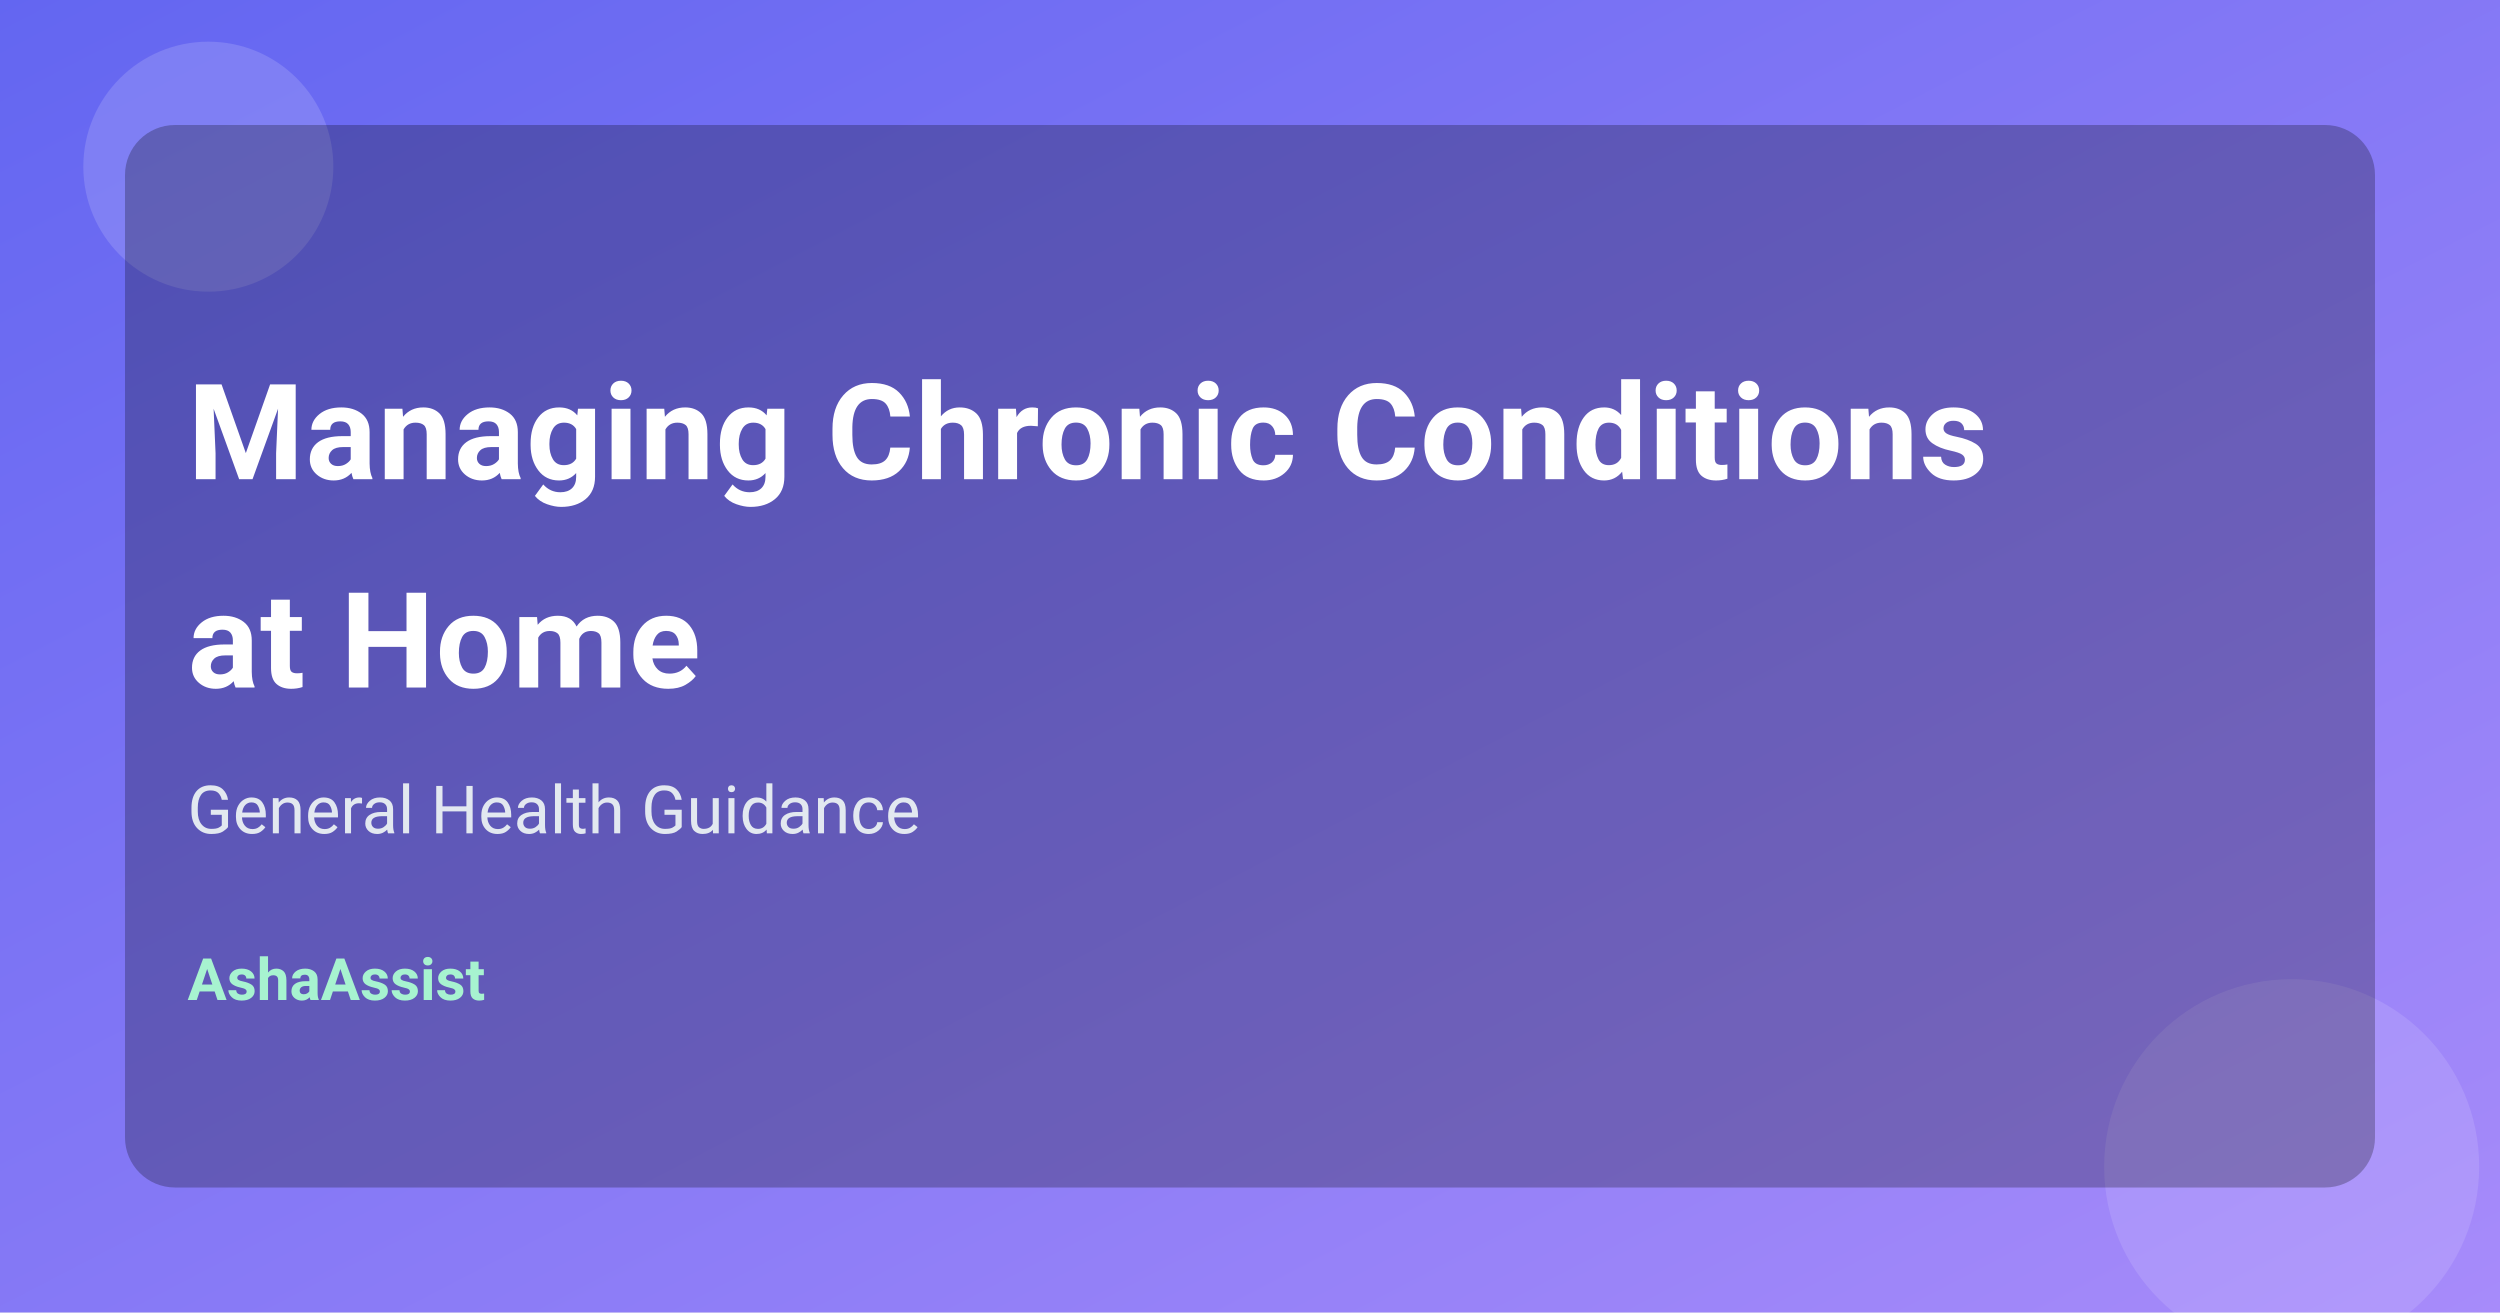
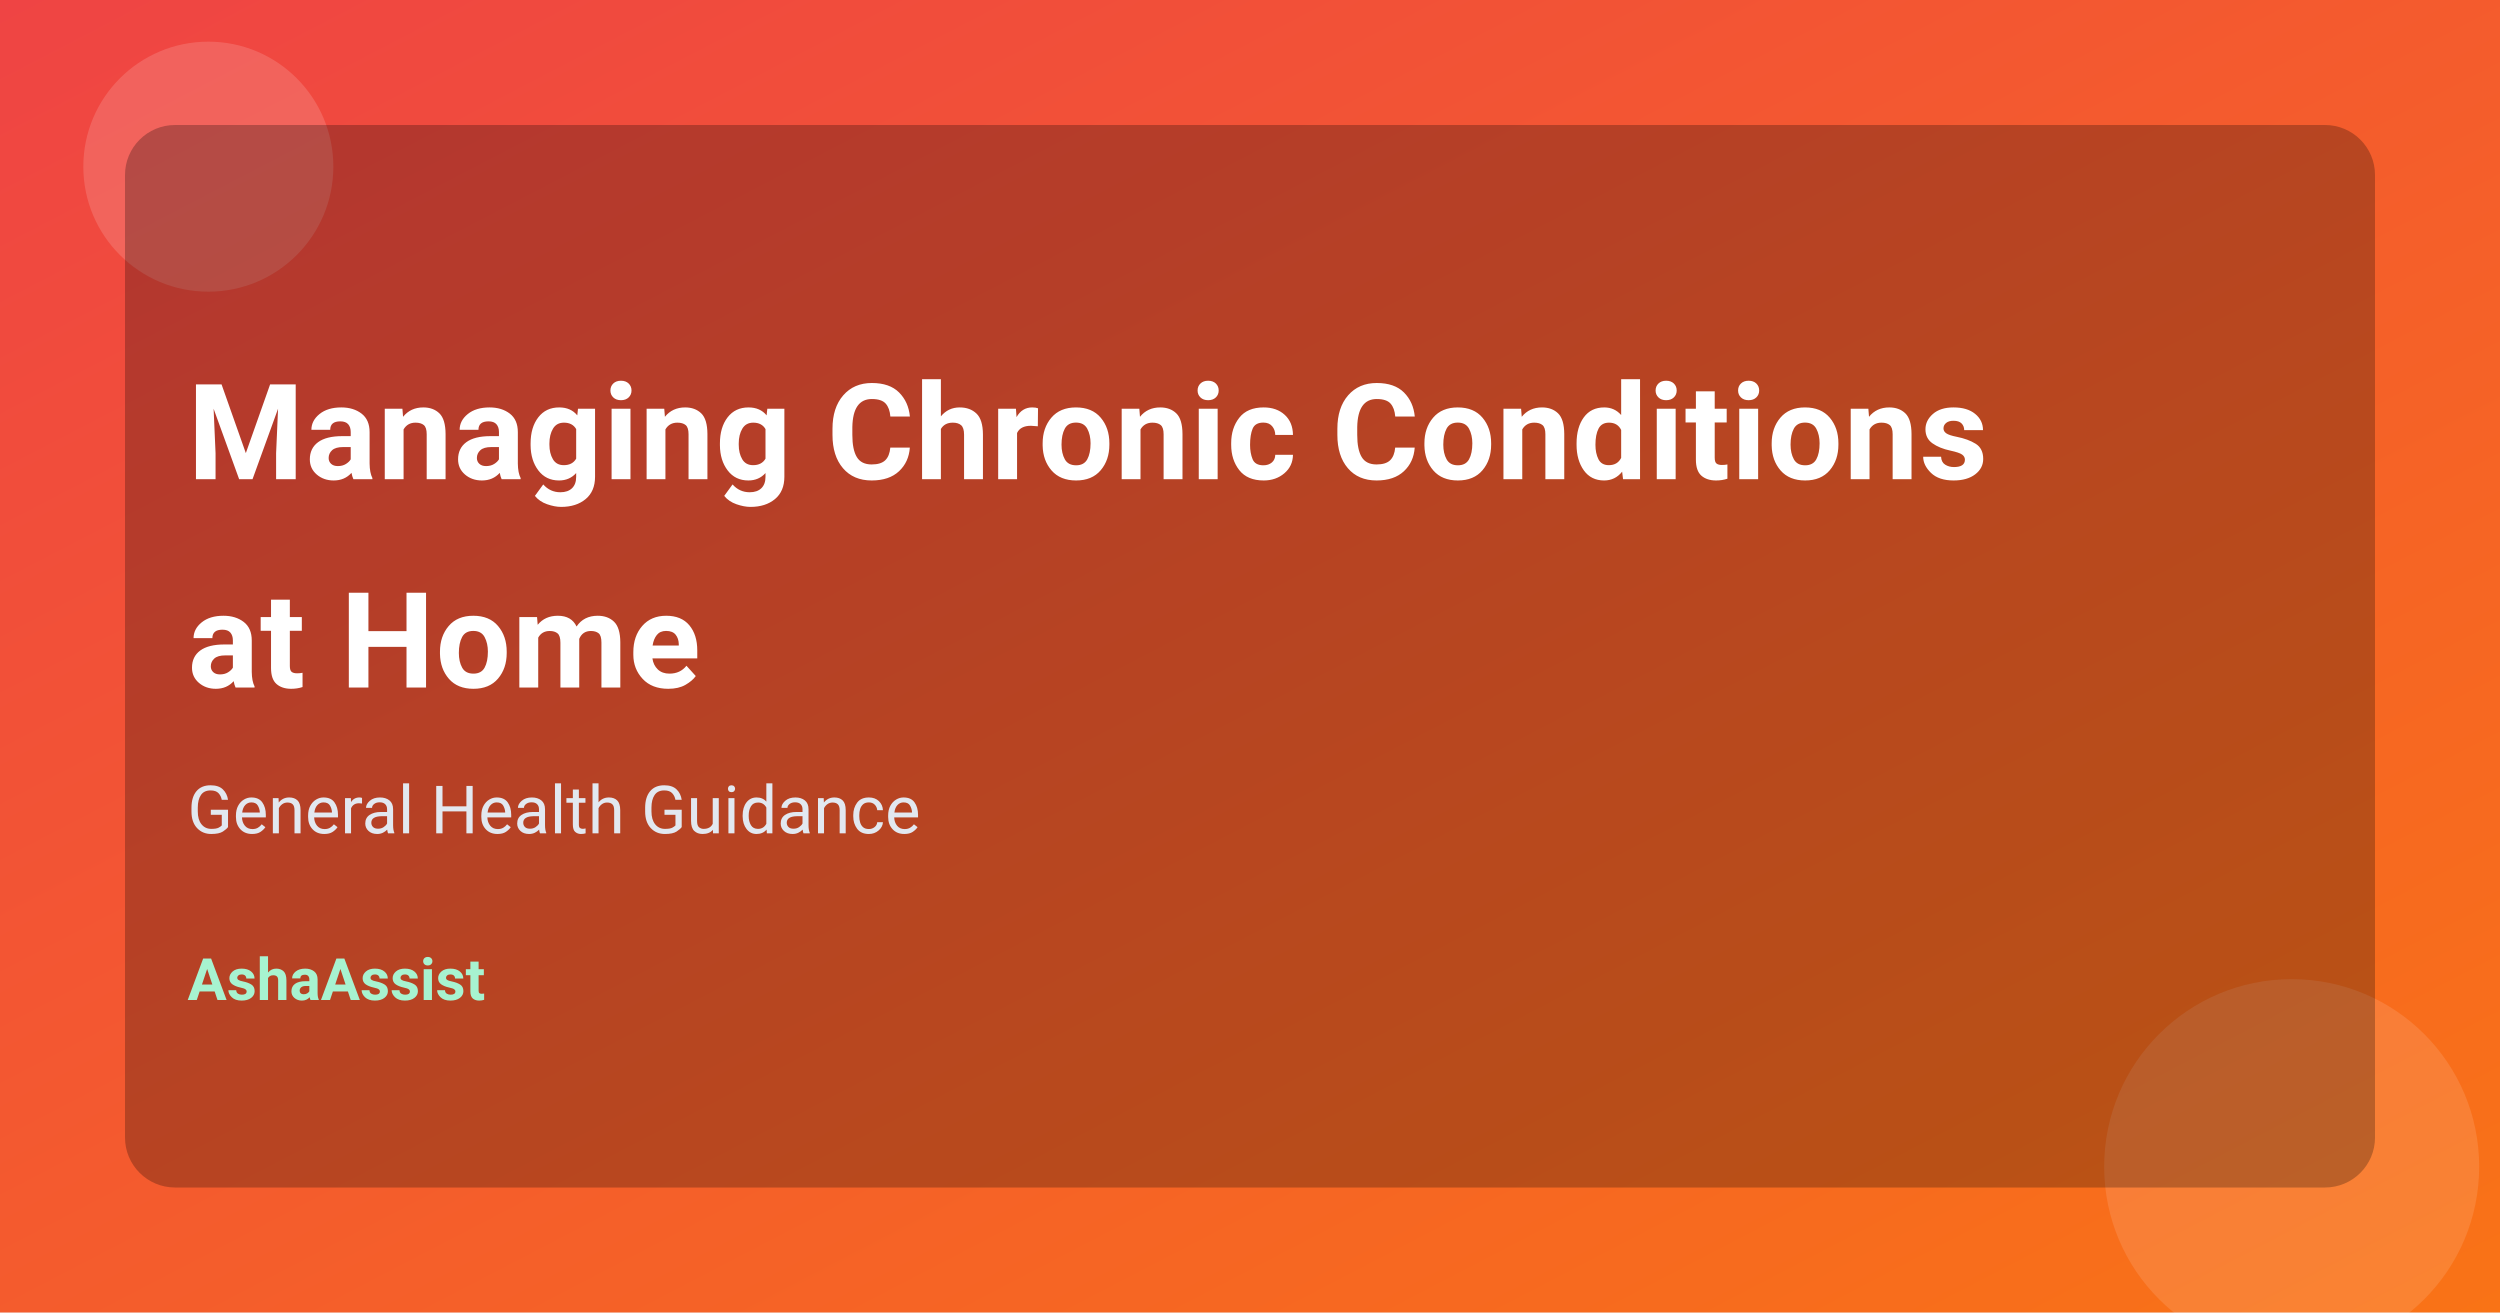
<svg xmlns="http://www.w3.org/2000/svg" width="1200" height="630" viewBox="0 0 1200 630">
  <defs>
    <linearGradient id="g" x1="0" y1="0" x2="1" y2="1">
-       <stop offset="0%" stop-color="#6366f1" />
-       <stop offset="100%" stop-color="#a78bfa" />
+       <stop offset="0%" stop-color="#ef4444" />
+       <stop offset="100%" stop-color="#f97316" />
    </linearGradient>
  </defs>
  <rect width="100%" height="100%" fill="url(#g)" />
  <circle cx="100" cy="80" r="60" fill="rgba(255,255,255,0.15)" />
  <circle cx="1100" cy="560" r="90" fill="rgba(255,255,255,0.12)" />
  <rect x="60" y="60" rx="24" ry="24" width="1080" height="510" fill="rgba(0,0,0,0.25)" />
  <text x="90" y="230" fill="#fff" font-family="Segoe UI, Roboto, Arial" font-size="64" font-weight="700" letter-spacing="0.5">
    Managing Chronic Conditions</text>
  <text x="90" y="330" fill="#fff" font-family="Segoe UI, Roboto, Arial" font-size="64" font-weight="700" letter-spacing="0.5">at Home
  </text>
  <text x="90" y="400" fill="#e2e8f0" font-family="Segoe UI, Roboto, Arial" font-size="32" font-weight="400">
    General Health Guidance
  </text>
  <text x="90" y="480" fill="#a7f3d0" font-family="Segoe UI, Roboto, Arial" font-size="28" font-weight="600">AshaAssist</text>
</svg>
